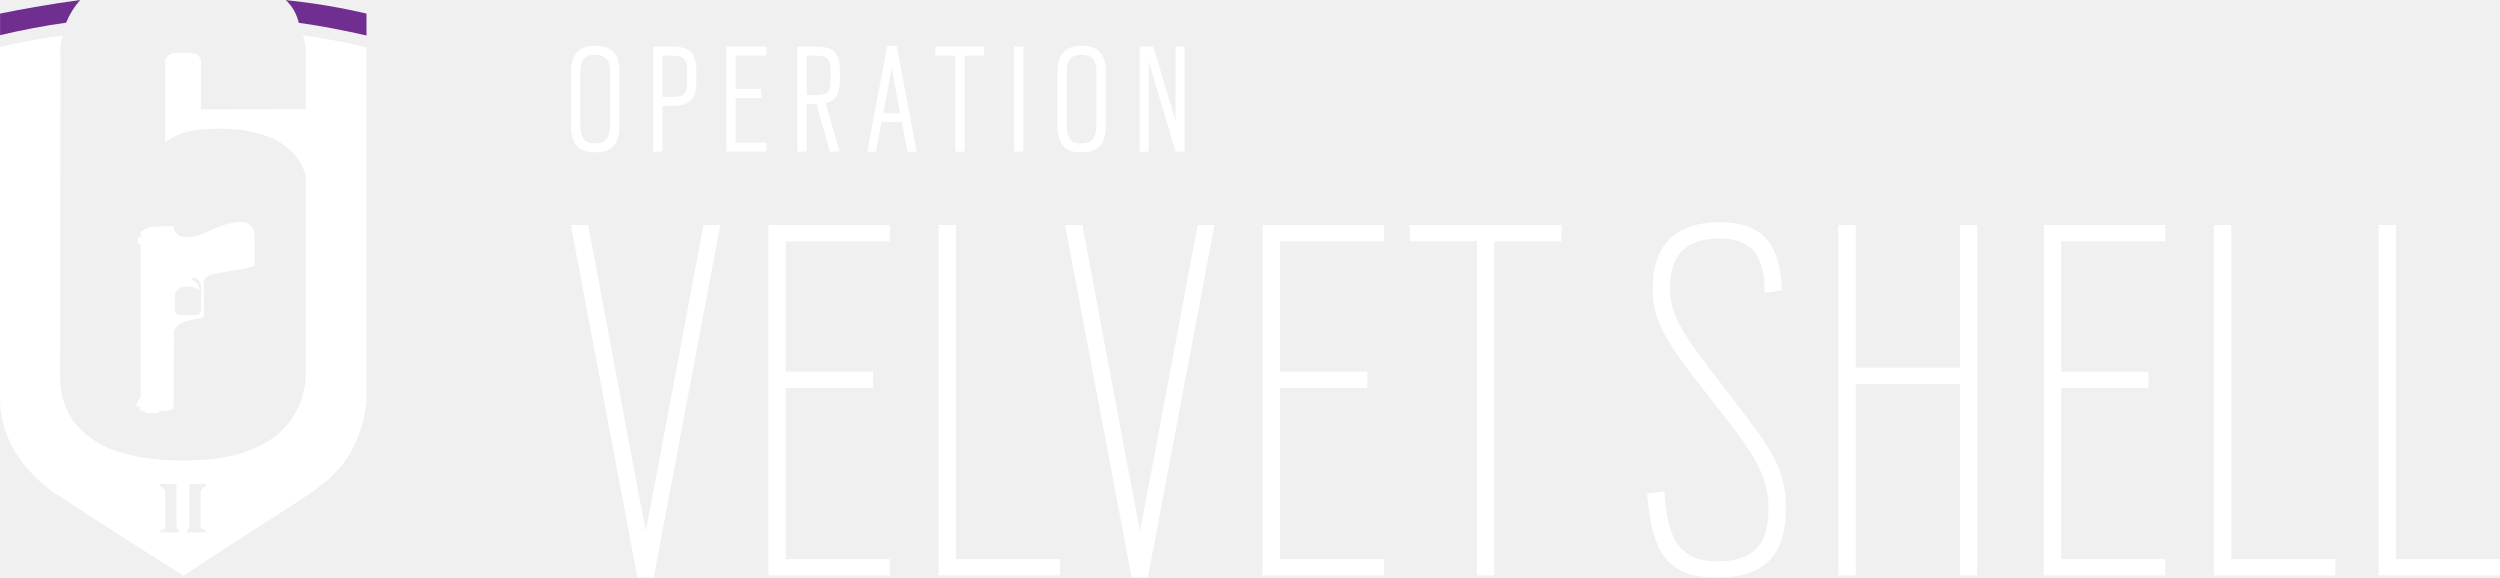
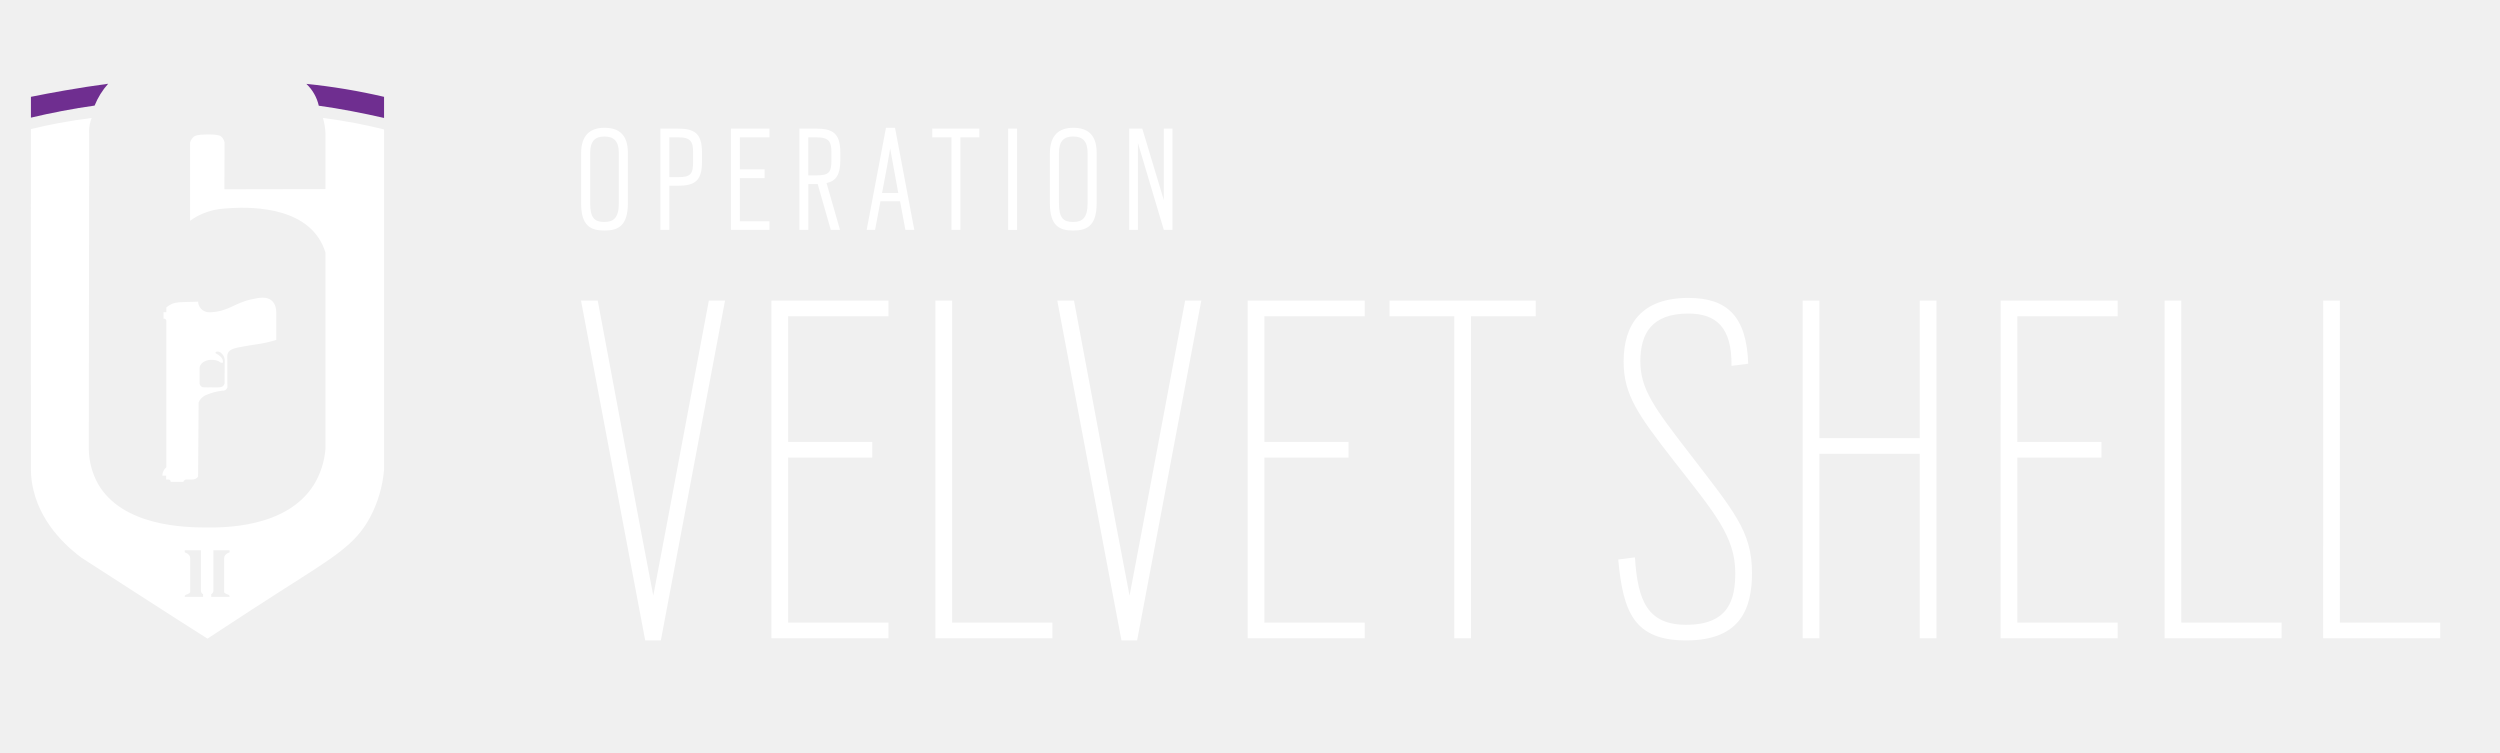
- <svg xmlns="http://www.w3.org/2000/svg" id="Horizontal" viewBox="0 0 2233.44 516.03">
-   <defs>
-     <style>.cls-1{fill:#6f2e90;}.cls-2{fill:#fff;}</style>
-   </defs>
-   <path id="ShieldTopRight" class="cls-1" d="M284,77.75c11.49,1.16,23.64,2.75,36.38,4.88s24.49,4.53,35.63,7.13v19.58Q341.51,106,325.75,103T295.5,98A40.08,40.08,0,0,0,284,77.75Z" transform="translate(-28.6 -77.63)" />
-   <path id="ShieldTopLeft" class="cls-1" d="M28.67,109.06V89.75q15.2-3.09,31.21-5.87,20.72-3.6,40.38-6.25A68.87,68.87,0,0,0,87.69,97.88q-14.52,2-30.19,5C47.46,104.79,37.84,106.87,28.67,109.06Z" transform="translate(-28.6 -77.63)" />
-   <path id="ShieldGun" class="cls-2" d="M251.87,278.64c-4.7-4.11-11.79-2.69-18.62-1.22-15.81,3.41-21.38,11.21-37.68,12-.74,0-1.35.05-1.74.06a10.47,10.47,0,0,1-7.5-3.25,10.31,10.31,0,0,1-2.67-6.58l-6.17.17c-11.2.28-14.37.21-18.33,2a21.54,21.54,0,0,0-5,3.17v4.42h-2.58v6.08a2.07,2.07,0,0,1,2.58,2.42V433.17a10.42,10.42,0,0,0-3.7,7.74H154v3.59h2.53a2,2,0,0,1,1.33.83,2,2,0,0,1,.33,1.33H170a2.57,2.57,0,0,1,.25-.67,3.32,3.32,0,0,1,2.25-1.5h5.33a6.92,6.92,0,0,0,3.79-.87,6.8,6.8,0,0,0,2-1.79l.5-68.75a12.18,12.18,0,0,1,1.58-2.83,14.32,14.32,0,0,1,6.33-4.5,53,53,0,0,1,14.08-3.58,4.56,4.56,0,0,0,2.58-.5,4.62,4.62,0,0,0,2.08-2.33l-.08-29.75a6.77,6.77,0,0,1,.58-2.25c1.67-3.64,6.33-4.74,13.45-6,10.77-2,15.17-2.21,22.25-3.81,4-.9,7.19-1.86,9.13-2.48V289.83C256.1,286.84,255.48,281.8,251.87,278.64Zm-43.7,76.78a5.35,5.35,0,0,1-2.21,3c-.65.39-1.34.56-3.71.67-1.21.06-2.85.1-4.83,0s-3.48,0-4.67,0c-3.73,0-5,.12-6.09-.75a4.85,4.85,0,0,1-1.66-2.88q0-7.23,0-14.46a7.18,7.18,0,0,1,.58-2.08,8.08,8.08,0,0,1,3.21-3.46c5.1-3.27,12.68-1.69,14.38-.25a4.24,4.24,0,0,0,1.81,1,4.09,4.09,0,0,0,1.65,0v-1.71a6.72,6.72,0,0,0-.37-1.33,7.27,7.27,0,0,0-1.58-2.37,17.17,17.17,0,0,0-4.83-3.37v-1.08a4.33,4.33,0,0,1,4.25.21,9.49,9.49,0,0,1,2.5,2.42,9.62,9.62,0,0,1,1.71,4.63Z" transform="translate(-28.6 -77.63)" />
-   <path id="ShieldBody" class="cls-2" d="M329.67,114.17c-10.58-2-20.71-3.61-30.33-4.83a54.71,54.71,0,0,1,2.33,13.79c.06,1.44.05,2.83,0,4.15v48l-93.67.17.17-43.18a10,10,0,0,0-2.83-5.48c-.86-.81-2.83-2.3-13.67-2.16-9.13.12-11,1.22-12.06,2.13a11,11,0,0,0-3.44,5.51v72.41a59.81,59.81,0,0,1,12.21-6.85,61.68,61.68,0,0,1,19.25-4.48c12.09-1,66-5.5,87.75,27.28a50.78,50.78,0,0,1,6.29,13.45V416.26a74.61,74.61,0,0,1-10.73,33.11c-25.25,40.34-84.15,39.77-101.29,39.6-16.84-.16-76.49-.75-99-40.82a68.33,68.33,0,0,1-8.33-31.89q.17-145.66.33-291.31A34.46,34.46,0,0,1,84,112.16c.3-1,.64-1.94,1-2.82-9.54,1.19-19.56,2.72-30,4.67-9.21,1.72-18,3.62-26.33,5.63-.14,25.61,0,264.36,0,316.22A82.2,82.2,0,0,0,31,454.29C39.21,489,66.79,510.38,75.54,517c.78.59.44.32,17.4,11.21,36,23.12,43.63,28.24,70.75,45.56,6.43,4.11,16.35,10.43,28.64,18.21,31.38-20.69,56.1-36.57,71.09-46.15,46.91-29.94,65.8-41,79.32-65.7A114.22,114.22,0,0,0,356,435.52V120C347.68,117.89,338.9,115.93,329.67,114.17ZM188.25,553.25h-17a2.11,2.11,0,0,1,.31-1.31c.51-.76,1.41-.74,2.56-1.25a6.89,6.89,0,0,0,2.19-1.56V517.25a4.81,4.81,0,0,0-.33-1.5,6.41,6.41,0,0,0-3.18-3.1,9,9,0,0,0-1.55-.65v-1.94h15v37.81a4.2,4.2,0,0,0,2,3Zm24.57,0h-17v-2.37a4.2,4.2,0,0,0,2-3V510.06h15V512a9,9,0,0,0-1.55.65,6.41,6.41,0,0,0-3.18,3.1,4.81,4.81,0,0,0-.33,1.5v31.88a6.89,6.89,0,0,0,2.19,1.56c1.15.51,2.05.49,2.56,1.25A2.11,2.11,0,0,1,212.82,553.25Z" transform="translate(-28.6 -77.63)" />
+ <svg xmlns="http://www.w3.org/2000/svg" id="Horizontal" preserveAspectRatio="xMinYMax" viewBox="0 0 2317.43 698">
+   <path id="ShieldTopRight" d="M284,77.75c11.49,1.16,23.64,2.75,36.38,4.88s24.49,4.53,35.63,7.13v19.58Q341.51,106,325.75,103T295.5,98A40.08,40.08,0,0,0,284,77.75Z" style="fill:#6f2e90" />
+   <path id="ShieldTopLeft" d="M28.67,109.06V89.75q15.2-3.09,31.21-5.87,20.72-3.6,40.38-6.25A68.87,68.87,0,0,0,87.69,97.88q-14.52,2-30.19,5C47.46,104.79,37.84,106.87,28.67,109.06Z" style="fill:#6f2e90" />
+   <path id="ShieldGun" d="M251.87,278.64c-4.7-4.11-11.79-2.69-18.62-1.22-15.81,3.41-21.38,11.21-37.68,12-.74,0-1.35.05-1.74.06a10.47,10.47,0,0,1-7.5-3.25,10.31,10.31,0,0,1-2.67-6.58l-6.17.17c-11.2.28-14.37.21-18.33,2a21.54,21.54,0,0,0-5,3.17v4.42h-2.58v6.08a2.07,2.07,0,0,1,2.58,2.42V433.17a10.42,10.42,0,0,0-3.7,7.74H154v3.59h2.53a2,2,0,0,1,1.33.83,2,2,0,0,1,.33,1.33H170a2.57,2.57,0,0,1,.25-.67,3.32,3.32,0,0,1,2.25-1.5h5.33a6.92,6.92,0,0,0,3.79-.87,6.8,6.8,0,0,0,2-1.79l.5-68.75a12.18,12.18,0,0,1,1.58-2.83,14.32,14.32,0,0,1,6.33-4.5,53,53,0,0,1,14.08-3.58,4.56,4.56,0,0,0,2.58-.5,4.62,4.62,0,0,0,2.08-2.33l-.08-29.75a6.77,6.77,0,0,1,.58-2.25c1.67-3.64,6.33-4.74,13.45-6,10.77-2,15.17-2.21,22.25-3.81,4-.9,7.19-1.86,9.13-2.48V289.83C256.1,286.84,255.48,281.8,251.87,278.64Zm-43.7,76.78a5.35,5.35,0,0,1-2.21,3c-.65.39-1.34.56-3.71.67-1.21.06-2.85.1-4.83,0s-3.48,0-4.67,0c-3.73,0-5,.12-6.09-.75a4.85,4.85,0,0,1-1.66-2.88q0-7.23,0-14.46a7.18,7.18,0,0,1,.58-2.08,8.08,8.08,0,0,1,3.21-3.46c5.1-3.27,12.68-1.69,14.38-.25a4.24,4.24,0,0,0,1.81,1,4.09,4.09,0,0,0,1.65,0v-1.71a6.72,6.72,0,0,0-.37-1.33,7.27,7.27,0,0,0-1.58-2.37,17.17,17.17,0,0,0-4.83-3.37v-1.08a4.33,4.33,0,0,1,4.25.21,9.49,9.49,0,0,1,2.5,2.42,9.62,9.62,0,0,1,1.71,4.63Z" style="fill:#fff" />
+   <path id="ShieldBody" d="M329.67,114.17c-10.58-2-20.71-3.61-30.33-4.83a54.71,54.71,0,0,1,2.33,13.79c.06,1.44.05,2.83,0,4.15v48l-93.67.17.17-43.18a10,10,0,0,0-2.83-5.48c-.86-.81-2.83-2.3-13.67-2.16-9.13.12-11,1.22-12.06,2.13a11,11,0,0,0-3.44,5.51v72.41a59.81,59.81,0,0,1,12.21-6.85,61.68,61.68,0,0,1,19.25-4.48c12.09-1,66-5.5,87.75,27.28a50.78,50.78,0,0,1,6.29,13.45V416.26a74.61,74.61,0,0,1-10.73,33.11c-25.25,40.34-84.15,39.77-101.29,39.6-16.84-.16-76.49-.75-99-40.82a68.33,68.33,0,0,1-8.33-31.89q.17-145.66.33-291.31A34.46,34.46,0,0,1,84,112.16c.3-1,.64-1.94,1-2.82-9.54,1.19-19.56,2.72-30,4.67-9.21,1.72-18,3.62-26.33,5.63-.14,25.61,0,264.36,0,316.22A82.2,82.2,0,0,0,31,454.29C39.21,489,66.79,510.38,75.54,517c.78.59.44.32,17.4,11.21,36,23.12,43.63,28.24,70.75,45.56,6.43,4.11,16.35,10.43,28.64,18.21,31.38-20.69,56.1-36.57,71.09-46.15,46.91-29.94,65.8-41,79.32-65.7A114.22,114.22,0,0,0,356,435.52V120C347.68,117.89,338.9,115.93,329.67,114.17ZM188.25,553.25h-17a2.11,2.11,0,0,1,.31-1.31c.51-.76,1.41-.74,2.56-1.25a6.89,6.89,0,0,0,2.19-1.56V517.25a4.81,4.81,0,0,0-.33-1.5,6.41,6.41,0,0,0-3.18-3.1,9,9,0,0,0-1.55-.65v-1.94h15v37.81a4.2,4.2,0,0,0,2,3Zm24.57,0h-17v-2.37a4.2,4.2,0,0,0,2-3V510.06h15V512a9,9,0,0,0-1.55.65,6.41,6.41,0,0,0-3.18,3.1,4.81,4.81,0,0,0-.33,1.5v31.88a6.89,6.89,0,0,0,2.19,1.56c1.15.51,2.05.49,2.56,1.25A2.11,2.11,0,0,1,212.82,553.25Z" style="fill:#fff" />
  <g id="OpTitle">
-     <path class="cls-2" d="M538.68,188.5V142.15c0-16.95,8.55-23.7,21.6-23.7,13.35,0,21.75,6.3,21.75,23.25v46.65c0,21.3-9.3,25.35-21.75,25.35S538.68,209.65,538.68,188.5Zm34.95,0V141.85c0-11.1-4.65-15.3-13.35-15.3s-13.2,4.2-13.2,15.45v46.35c0,13.95,4.2,17.4,13.2,17.4C568.38,205.75,573.63,202.3,573.63,188.5Z" transform="translate(-28.6 -77.63)" />
-     <path class="cls-2" d="M612.18,119.21h15.9c15.6,0,22.65,4.2,22.65,22.2V150c0,18-7,22.2-22.65,22.2h-7.65V213.1h-8.25Zm16.5,45c11.7,0,13.8-3,13.8-14.25V141.4c0-10-2.1-14.1-13.8-14.1h-8.25v36.9Z" transform="translate(-28.6 -77.63)" />
-     <path class="cls-2" d="M677.58,119.21h35.7v8.1H685.83V157h22.95v8.1H685.83v40h27.45v7.95h-35.7Z" transform="translate(-28.6 -77.63)" />
-     <path class="cls-2" d="M741,119.21h15.3c15.6,0,22.65,4.2,22.65,22.2v7c0,13.65-4,19.35-12.75,21.3l12.45,43.35h-8.55L758,170.65h-8.7V213.1H741Zm15.9,43.35c11.7,0,13.8-2.85,13.8-14.25v-6.9c0-10-2.1-14.1-13.8-14.1h-7.65v35.25Z" transform="translate(-28.6 -77.63)" />
-     <path class="cls-2" d="M821.27,118.46h8.4l17.85,94.65h-8.25l-4.95-26.55H816.17l-5,26.55h-7.8Zm11.4,60.45-7.5-41.25L822,155.8l-4.35,23.1Z" transform="translate(-28.6 -77.63)" />
-     <path class="cls-2" d="M882,127.3H864.17v-8.1h43.65v8.1H890.27v85.8H882Z" transform="translate(-28.6 -77.63)" />
-     <path class="cls-2" d="M934.52,119.21h8.25v93.9h-8.25Z" transform="translate(-28.6 -77.63)" />
-     <path class="cls-2" d="M973.22,188.5V142.15c0-16.95,8.55-23.7,21.6-23.7,13.35,0,21.75,6.3,21.75,23.25v46.65c0,21.3-9.3,25.35-21.75,25.35S973.22,209.65,973.22,188.5Zm34.95,0V141.85c0-11.1-4.65-15.3-13.35-15.3s-13.2,4.2-13.2,15.45v46.35c0,13.95,4.2,17.4,13.2,17.4C1002.92,205.75,1008.17,202.3,1008.17,188.5Z" transform="translate(-28.6 -77.63)" />
-     <path class="cls-2" d="M1046.72,119.21h12.15l19.95,66.3v-66.3h8v93.9h-8l-24-80.55V213.1h-8.1Z" transform="translate(-28.6 -77.63)" />
+     <path d="M538.68,188.5V142.15c0-16.95,8.55-23.7,21.6-23.7,13.35,0,21.75,6.3,21.75,23.25v46.65c0,21.3-9.3,25.35-21.75,25.35S538.68,209.65,538.68,188.5Zm34.95,0V141.85c0-11.1-4.65-15.3-13.35-15.3s-13.2,4.2-13.2,15.45v46.35c0,13.95,4.2,17.4,13.2,17.4C568.38,205.75,573.63,202.3,573.63,188.5Z" style="fill:#fff" />
+     <path d="M612.18,119.21h15.9c15.6,0,22.65,4.2,22.65,22.2V150c0,18-7,22.2-22.65,22.2h-7.65V213.1h-8.25Zm16.5,45c11.7,0,13.8-3,13.8-14.25V141.4c0-10-2.1-14.1-13.8-14.1h-8.25v36.9Z" style="fill:#fff" />
+     <path d="M677.58,119.21h35.7v8.1H685.83V157h22.95v8.1H685.83v40h27.45v7.95h-35.7Z" style="fill:#fff" />
+     <path d="M741,119.21h15.3c15.6,0,22.65,4.2,22.65,22.2v7c0,13.65-4,19.35-12.75,21.3l12.45,43.35h-8.55L758,170.65h-8.7V213.1H741Zm15.9,43.35c11.7,0,13.8-2.85,13.8-14.25v-6.9c0-10-2.1-14.1-13.8-14.1h-7.65v35.25Z" style="fill:#fff" />
+     <path d="M821.27,118.46h8.4l17.85,94.65h-8.25l-4.95-26.55H816.17l-5,26.55h-7.8Zm11.4,60.45-7.5-41.25L822,155.8l-4.35,23.1Z" style="fill:#fff" />
+     <path d="M882,127.3H864.17v-8.1h43.65v8.1H890.27v85.8H882Z" style="fill:#fff" />
+     <path d="M934.52,119.21h8.25v93.9h-8.25Z" style="fill:#fff" />
+     <path d="M973.22,188.5V142.15c0-16.95,8.55-23.7,21.6-23.7,13.35,0,21.75,6.3,21.75,23.25v46.65c0,21.3-9.3,25.35-21.75,25.35S973.22,209.65,973.22,188.5Zm34.95,0V141.85c0-11.1-4.65-15.3-13.35-15.3s-13.2,4.2-13.2,15.45v46.35c0,13.95,4.2,17.4,13.2,17.4C1002.92,205.75,1008.17,202.3,1008.17,188.5Z" style="fill:#fff" />
+     <path d="M1046.72,119.21h12.15l19.95,66.3v-66.3h8v93.9h-8l-24-80.55V213.1h-8.1Z" style="fill:#fff" />
  </g>
  <g id="OpName">
-     <path class="cls-2" d="M538.58,278.66h15.5l39,208,12.5,65.5,12.5-66,39-207.5h15l-59.5,315h-14.5Z" transform="translate(-28.6 -77.63)" />
-     <path class="cls-2" d="M715.08,278.66h108.5v14.5h-93v116.5h78v14.5h-78v153h93v14.5H715.08Z" transform="translate(-28.6 -77.63)" />
-     <path class="cls-2" d="M867.07,278.66h15.5v298.5h93v14.5H867.07Z" transform="translate(-28.6 -77.63)" />
-     <path class="cls-2" d="M980.07,278.66h15.5l39,208,12.5,65.5,12.5-66,39-207.5h15l-59.5,315h-14.5Z" transform="translate(-28.6 -77.63)" />
-     <path class="cls-2" d="M1156.57,278.66h108.5v14.5h-93v116.5h78v14.5h-78v153h93v14.5h-108.5Z" transform="translate(-28.6 -77.63)" />
-     <path class="cls-2" d="M1348.06,293.16h-60v-14.5h135.5v14.5h-60v298.5h-15.5Z" transform="translate(-28.6 -77.63)" />
-     <path class="cls-2" d="M1500.05,518.66l15.5-2c2.5,40,11.5,62.5,47.5,62.5,39.5,0,45.5-23.5,45.5-48,0-34-19.5-56-57-104-33-42.5-46.5-61-46.5-92,0-35,17-59,60-59,36,0,54,17,55.5,61l-15.5,2c.5-35.5-14-48.5-40-48.5-34,0-44.5,18.5-44.5,44.5,0,25.5,13.5,43.5,43.5,82.5,43,56,60,74.5,60,113.5,0,32-10,62.5-61,62.5C1514.55,593.66,1504.55,567.16,1500.05,518.66Z" transform="translate(-28.6 -77.63)" />
-     <path class="cls-2" d="M1779.55,420.66h-93v171h-15.5v-313h15.5v127.5h93V278.66h15.5v313h-15.5Z" transform="translate(-28.6 -77.63)" />
-     <path class="cls-2" d="M1854.55,278.66H1963v14.5h-93v116.5h78v14.5h-78v153h93v14.5h-108.5Z" transform="translate(-28.6 -77.63)" />
-     <path class="cls-2" d="M2006.54,278.66H2022v298.5h93v14.5h-108.5Z" transform="translate(-28.6 -77.63)" />
-     <path class="cls-2" d="M2153.54,278.66H2169v298.5h93v14.5h-108.5Z" transform="translate(-28.6 -77.63)" />
+     <path d="M538.58,278.66h15.5l39,208,12.5,65.5,12.5-66,39-207.5h15l-59.5,315h-14.5Z" style="fill:#fff" />
+     <path d="M715.08,278.66h108.5v14.5h-93v116.5h78v14.5h-78v153h93v14.5H715.08Z" style="fill:#fff" />
+     <path d="M867.07,278.66h15.5v298.5h93v14.5H867.07Z" style="fill:#fff" />
+     <path d="M980.07,278.66h15.5l39,208,12.5,65.5,12.5-66,39-207.5h15l-59.5,315h-14.5Z" style="fill:#fff" />
+     <path d="M1156.57,278.66h108.5v14.5h-93v116.5h78v14.5h-78v153h93v14.5h-108.5Z" style="fill:#fff" />
+     <path d="M1348.06,293.16h-60v-14.5h135.5v14.5h-60v298.5h-15.5Z" style="fill:#fff" />
+     <path d="M1500.05,518.66l15.5-2c2.5,40,11.5,62.5,47.5,62.5,39.5,0,45.5-23.5,45.5-48,0-34-19.5-56-57-104-33-42.5-46.5-61-46.5-92,0-35,17-59,60-59,36,0,54,17,55.5,61l-15.5,2c.5-35.5-14-48.5-40-48.5-34,0-44.5,18.5-44.5,44.5,0,25.5,13.5,43.5,43.5,82.5,43,56,60,74.5,60,113.5,0,32-10,62.5-61,62.5C1514.55,593.66,1504.55,567.16,1500.05,518.66Z" style="fill:#fff" />
+     <path d="M1779.55,420.66h-93v171h-15.5v-313h15.5v127.5h93V278.66h15.5v313h-15.5Z" style="fill:#fff" />
+     <path d="M1854.55,278.66H1963v14.5h-93v116.5h78v14.5h-78v153h93v14.5h-108.5Z" style="fill:#fff" />
+     <path d="M2006.54,278.66H2022v298.5h93v14.5h-108.5Z" style="fill:#fff" />
+     <path d="M2153.54,278.66H2169v298.5h93v14.5h-108.5Z" style="fill:#fff" />
  </g>
</svg>
